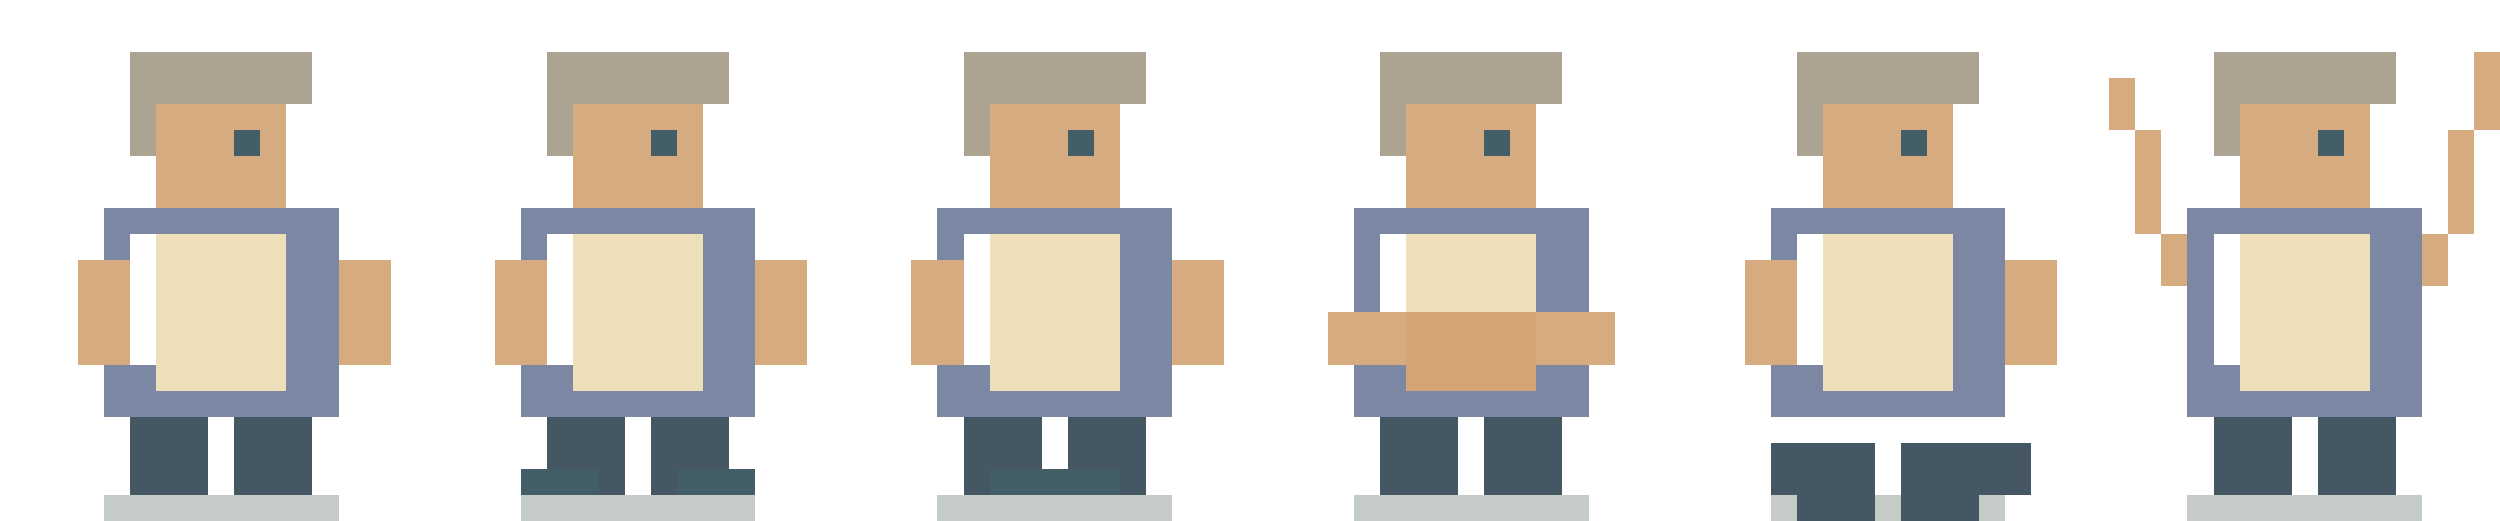
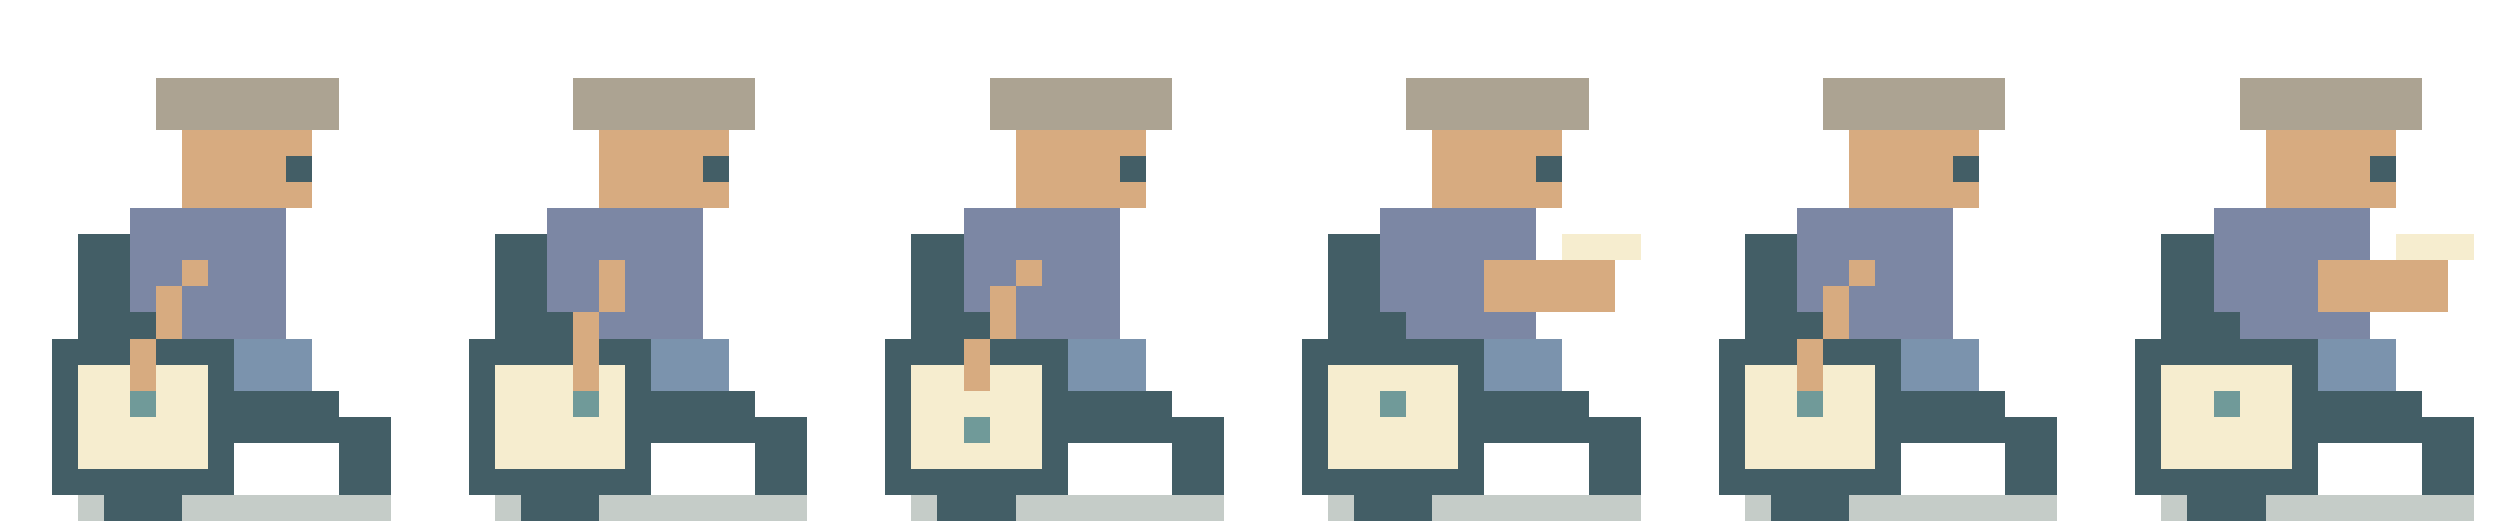
<svg xmlns="http://www.w3.org/2000/svg" width="384" height="80" viewBox="0 0 384 80" shape-rendering="crispEdges">
-   <rect x="20" y="8" width="28" height="4" fill="#aca392" />
-   <rect x="84" y="8" width="28" height="4" fill="#aca392" />
-   <rect x="148" y="8" width="28" height="4" fill="#aca392" />
-   <rect x="212" y="8" width="28" height="4" fill="#aca392" />
-   <rect x="276" y="8" width="28" height="4" fill="#aca392" />
-   <rect x="340" y="8" width="28" height="4" fill="#aca392" />
-   <rect x="380" y="8" width="4" height="4" fill="#d7ab80" />
-   <rect x="20" y="12" width="28" height="4" fill="#aca392" />
-   <rect x="84" y="12" width="28" height="4" fill="#aca392" />
-   <rect x="148" y="12" width="28" height="4" fill="#aca392" />
-   <rect x="212" y="12" width="28" height="4" fill="#aca392" />
-   <rect x="276" y="12" width="28" height="4" fill="#aca392" />
-   <rect x="324" y="12" width="4" height="4" fill="#d7ab80" />
-   <rect x="340" y="12" width="28" height="4" fill="#aca392" />
-   <rect x="380" y="12" width="4" height="4" fill="#d7ab80" />
-   <rect x="20" y="16" width="4" height="4" fill="#aca392" />
-   <rect x="24" y="16" width="20" height="4" fill="#d7ab80" />
-   <rect x="84" y="16" width="4" height="4" fill="#aca392" />
-   <rect x="88" y="16" width="20" height="4" fill="#d7ab80" />
-   <rect x="148" y="16" width="4" height="4" fill="#aca392" />
-   <rect x="152" y="16" width="20" height="4" fill="#d7ab80" />
-   <rect x="212" y="16" width="4" height="4" fill="#aca392" />
-   <rect x="216" y="16" width="20" height="4" fill="#d7ab80" />
-   <rect x="276" y="16" width="4" height="4" fill="#aca392" />
-   <rect x="280" y="16" width="20" height="4" fill="#d7ab80" />
-   <rect x="324" y="16" width="4" height="4" fill="#d7ab80" />
-   <rect x="340" y="16" width="4" height="4" fill="#aca392" />
-   <rect x="344" y="16" width="20" height="4" fill="#d7ab80" />
-   <rect x="380" y="16" width="4" height="4" fill="#d7ab80" />
-   <rect x="20" y="20" width="4" height="4" fill="#aca392" />
-   <rect x="24" y="20" width="12" height="4" fill="#d7ab80" />
-   <rect x="36" y="20" width="4" height="4" fill="#435e66" />
-   <rect x="40" y="20" width="4" height="4" fill="#d7ab80" />
-   <rect x="84" y="20" width="4" height="4" fill="#aca392" />
-   <rect x="88" y="20" width="12" height="4" fill="#d7ab80" />
-   <rect x="100" y="20" width="4" height="4" fill="#435e66" />
-   <rect x="104" y="20" width="4" height="4" fill="#d7ab80" />
-   <rect x="148" y="20" width="4" height="4" fill="#aca392" />
-   <rect x="152" y="20" width="12" height="4" fill="#d7ab80" />
-   <rect x="164" y="20" width="4" height="4" fill="#435e66" />
-   <rect x="168" y="20" width="4" height="4" fill="#d7ab80" />
-   <rect x="212" y="20" width="4" height="4" fill="#aca392" />
-   <rect x="216" y="20" width="12" height="4" fill="#d7ab80" />
-   <rect x="228" y="20" width="4" height="4" fill="#435e66" />
-   <rect x="232" y="20" width="4" height="4" fill="#d7ab80" />
-   <rect x="276" y="20" width="4" height="4" fill="#aca392" />
-   <rect x="280" y="20" width="12" height="4" fill="#d7ab80" />
-   <rect x="292" y="20" width="4" height="4" fill="#435e66" />
-   <rect x="296" y="20" width="4" height="4" fill="#d7ab80" />
-   <rect x="328" y="20" width="4" height="4" fill="#d7ab80" />
-   <rect x="340" y="20" width="4" height="4" fill="#aca392" />
-   <rect x="344" y="20" width="12" height="4" fill="#d7ab80" />
-   <rect x="356" y="20" width="4" height="4" fill="#435e66" />
-   <rect x="360" y="20" width="4" height="4" fill="#d7ab80" />
-   <rect x="376" y="20" width="4" height="4" fill="#d7ab80" />
-   <rect x="24" y="24" width="20" height="4" fill="#d7ab80" />
-   <rect x="88" y="24" width="20" height="4" fill="#d7ab80" />
-   <rect x="152" y="24" width="20" height="4" fill="#d7ab80" />
-   <rect x="216" y="24" width="20" height="4" fill="#d7ab80" />
-   <rect x="280" y="24" width="20" height="4" fill="#d7ab80" />
-   <rect x="328" y="24" width="4" height="4" fill="#d7ab80" />
-   <rect x="344" y="24" width="20" height="4" fill="#d7ab80" />
-   <rect x="376" y="24" width="4" height="4" fill="#d7ab80" />
-   <rect x="24" y="28" width="20" height="4" fill="#d7ab80" />
-   <rect x="88" y="28" width="20" height="4" fill="#d7ab80" />
-   <rect x="152" y="28" width="20" height="4" fill="#d7ab80" />
-   <rect x="216" y="28" width="20" height="4" fill="#d7ab80" />
-   <rect x="280" y="28" width="20" height="4" fill="#d7ab80" />
-   <rect x="328" y="28" width="4" height="4" fill="#d7ab80" />
-   <rect x="344" y="28" width="20" height="4" fill="#d7ab80" />
-   <rect x="376" y="28" width="4" height="4" fill="#d7ab80" />
-   <rect x="16" y="32" width="36" height="4" fill="#7c87a4" />
-   <rect x="80" y="32" width="36" height="4" fill="#7c87a4" />
-   <rect x="144" y="32" width="36" height="4" fill="#7c87a4" />
-   <rect x="208" y="32" width="36" height="4" fill="#7c87a4" />
-   <rect x="272" y="32" width="36" height="4" fill="#7c87a4" />
-   <rect x="328" y="32" width="4" height="4" fill="#d7ab80" />
-   <rect x="336" y="32" width="36" height="4" fill="#7c87a4" />
-   <rect x="376" y="32" width="4" height="4" fill="#d7ab80" />
-   <rect x="16" y="36" width="4" height="4" fill="#7c87a4" />
-   <rect x="20" y="36" width="4" height="4" fill="#ffffff22" />
-   <rect x="24" y="36" width="20" height="4" fill="#eddfba" />
-   <rect x="44" y="36" width="8" height="4" fill="#7c87a4" />
-   <rect x="80" y="36" width="4" height="4" fill="#7c87a4" />
-   <rect x="84" y="36" width="4" height="4" fill="#ffffff22" />
-   <rect x="88" y="36" width="20" height="4" fill="#eddfba" />
-   <rect x="108" y="36" width="8" height="4" fill="#7c87a4" />
-   <rect x="144" y="36" width="4" height="4" fill="#7c87a4" />
-   <rect x="148" y="36" width="4" height="4" fill="#ffffff22" />
-   <rect x="152" y="36" width="20" height="4" fill="#eddfba" />
-   <rect x="172" y="36" width="8" height="4" fill="#7c87a4" />
-   <rect x="208" y="36" width="4" height="4" fill="#7c87a4" />
-   <rect x="212" y="36" width="4" height="4" fill="#ffffff22" />
-   <rect x="216" y="36" width="20" height="4" fill="#eddfba" />
-   <rect x="236" y="36" width="8" height="4" fill="#7c87a4" />
-   <rect x="272" y="36" width="4" height="4" fill="#7c87a4" />
-   <rect x="276" y="36" width="4" height="4" fill="#ffffff22" />
-   <rect x="280" y="36" width="20" height="4" fill="#eddfba" />
-   <rect x="300" y="36" width="8" height="4" fill="#7c87a4" />
-   <rect x="332" y="36" width="4" height="4" fill="#d7ab80" />
-   <rect x="336" y="36" width="4" height="4" fill="#7c87a4" />
-   <rect x="340" y="36" width="4" height="4" fill="#ffffff22" />
-   <rect x="344" y="36" width="20" height="4" fill="#eddfba" />
-   <rect x="364" y="36" width="8" height="4" fill="#7c87a4" />
-   <rect x="372" y="36" width="4" height="4" fill="#d7ab80" />
-   <rect x="12" y="40" width="8" height="4" fill="#d7ab80" />
-   <rect x="20" y="40" width="4" height="4" fill="#ffffff22" />
-   <rect x="24" y="40" width="20" height="4" fill="#eddfba" />
-   <rect x="44" y="40" width="8" height="4" fill="#7c87a4" />
-   <rect x="52" y="40" width="8" height="4" fill="#d7ab80" />
-   <rect x="76" y="40" width="8" height="4" fill="#d7ab80" />
-   <rect x="84" y="40" width="4" height="4" fill="#ffffff22" />
-   <rect x="88" y="40" width="20" height="4" fill="#eddfba" />
-   <rect x="108" y="40" width="8" height="4" fill="#7c87a4" />
-   <rect x="116" y="40" width="8" height="4" fill="#d7ab80" />
-   <rect x="140" y="40" width="8" height="4" fill="#d7ab80" />
-   <rect x="148" y="40" width="4" height="4" fill="#ffffff22" />
-   <rect x="152" y="40" width="20" height="4" fill="#eddfba" />
-   <rect x="172" y="40" width="8" height="4" fill="#7c87a4" />
-   <rect x="180" y="40" width="8" height="4" fill="#d7ab80" />
-   <rect x="208" y="40" width="4" height="4" fill="#7c87a4" />
-   <rect x="212" y="40" width="4" height="4" fill="#ffffff22" />
-   <rect x="216" y="40" width="20" height="4" fill="#eddfba" />
-   <rect x="236" y="40" width="8" height="4" fill="#7c87a4" />
-   <rect x="268" y="40" width="8" height="4" fill="#d7ab80" />
-   <rect x="276" y="40" width="4" height="4" fill="#ffffff22" />
-   <rect x="280" y="40" width="20" height="4" fill="#eddfba" />
-   <rect x="300" y="40" width="8" height="4" fill="#7c87a4" />
-   <rect x="308" y="40" width="8" height="4" fill="#d7ab80" />
-   <rect x="332" y="40" width="4" height="4" fill="#d7ab80" />
-   <rect x="336" y="40" width="4" height="4" fill="#7c87a4" />
-   <rect x="340" y="40" width="4" height="4" fill="#ffffff22" />
-   <rect x="344" y="40" width="20" height="4" fill="#eddfba" />
-   <rect x="364" y="40" width="8" height="4" fill="#7c87a4" />
-   <rect x="372" y="40" width="4" height="4" fill="#d7ab80" />
-   <rect x="12" y="44" width="8" height="4" fill="#d7ab80" />
-   <rect x="20" y="44" width="4" height="4" fill="#ffffff22" />
-   <rect x="24" y="44" width="20" height="4" fill="#eddfba" />
-   <rect x="44" y="44" width="8" height="4" fill="#7c87a4" />
-   <rect x="52" y="44" width="8" height="4" fill="#d7ab80" />
-   <rect x="76" y="44" width="8" height="4" fill="#d7ab80" />
-   <rect x="84" y="44" width="4" height="4" fill="#ffffff22" />
-   <rect x="88" y="44" width="20" height="4" fill="#eddfba" />
-   <rect x="108" y="44" width="8" height="4" fill="#7c87a4" />
-   <rect x="116" y="44" width="8" height="4" fill="#d7ab80" />
-   <rect x="140" y="44" width="8" height="4" fill="#d7ab80" />
-   <rect x="148" y="44" width="4" height="4" fill="#ffffff22" />
-   <rect x="152" y="44" width="20" height="4" fill="#eddfba" />
-   <rect x="172" y="44" width="8" height="4" fill="#7c87a4" />
-   <rect x="180" y="44" width="8" height="4" fill="#d7ab80" />
-   <rect x="208" y="44" width="4" height="4" fill="#7c87a4" />
-   <rect x="212" y="44" width="4" height="4" fill="#ffffff22" />
-   <rect x="216" y="44" width="20" height="4" fill="#eddfba" />
-   <rect x="236" y="44" width="8" height="4" fill="#7c87a4" />
-   <rect x="268" y="44" width="8" height="4" fill="#d7ab80" />
-   <rect x="276" y="44" width="4" height="4" fill="#ffffff22" />
-   <rect x="280" y="44" width="20" height="4" fill="#eddfba" />
-   <rect x="300" y="44" width="8" height="4" fill="#7c87a4" />
-   <rect x="308" y="44" width="8" height="4" fill="#d7ab80" />
-   <rect x="336" y="44" width="4" height="4" fill="#7c87a4" />
-   <rect x="340" y="44" width="4" height="4" fill="#ffffff22" />
-   <rect x="344" y="44" width="20" height="4" fill="#eddfba" />
-   <rect x="364" y="44" width="8" height="4" fill="#7c87a4" />
-   <rect x="12" y="48" width="8" height="4" fill="#d7ab80" />
-   <rect x="20" y="48" width="4" height="4" fill="#ffffff22" />
-   <rect x="24" y="48" width="20" height="4" fill="#eddfba" />
-   <rect x="44" y="48" width="8" height="4" fill="#7c87a4" />
-   <rect x="52" y="48" width="8" height="4" fill="#d7ab80" />
-   <rect x="76" y="48" width="8" height="4" fill="#d7ab80" />
-   <rect x="84" y="48" width="4" height="4" fill="#ffffff22" />
-   <rect x="88" y="48" width="20" height="4" fill="#eddfba" />
-   <rect x="108" y="48" width="8" height="4" fill="#7c87a4" />
-   <rect x="116" y="48" width="8" height="4" fill="#d7ab80" />
-   <rect x="140" y="48" width="8" height="4" fill="#d7ab80" />
-   <rect x="148" y="48" width="4" height="4" fill="#ffffff22" />
-   <rect x="152" y="48" width="20" height="4" fill="#eddfba" />
-   <rect x="172" y="48" width="8" height="4" fill="#7c87a4" />
-   <rect x="180" y="48" width="8" height="4" fill="#d7ab80" />
-   <rect x="204" y="48" width="12" height="4" fill="#d7ab80" />
-   <rect x="216" y="48" width="20" height="4" fill="#d3a475" />
-   <rect x="236" y="48" width="12" height="4" fill="#d7ab80" />
-   <rect x="268" y="48" width="8" height="4" fill="#d7ab80" />
-   <rect x="276" y="48" width="4" height="4" fill="#ffffff22" />
-   <rect x="280" y="48" width="20" height="4" fill="#eddfba" />
-   <rect x="300" y="48" width="8" height="4" fill="#7c87a4" />
-   <rect x="308" y="48" width="8" height="4" fill="#d7ab80" />
-   <rect x="336" y="48" width="4" height="4" fill="#7c87a4" />
-   <rect x="340" y="48" width="4" height="4" fill="#ffffff22" />
-   <rect x="344" y="48" width="20" height="4" fill="#eddfba" />
-   <rect x="364" y="48" width="8" height="4" fill="#7c87a4" />
-   <rect x="12" y="52" width="8" height="4" fill="#d7ab80" />
-   <rect x="20" y="52" width="4" height="4" fill="#ffffff22" />
-   <rect x="24" y="52" width="20" height="4" fill="#eddfba" />
-   <rect x="44" y="52" width="8" height="4" fill="#7c87a4" />
-   <rect x="52" y="52" width="8" height="4" fill="#d7ab80" />
-   <rect x="76" y="52" width="8" height="4" fill="#d7ab80" />
-   <rect x="84" y="52" width="4" height="4" fill="#ffffff22" />
-   <rect x="88" y="52" width="20" height="4" fill="#eddfba" />
-   <rect x="108" y="52" width="8" height="4" fill="#7c87a4" />
-   <rect x="116" y="52" width="8" height="4" fill="#d7ab80" />
-   <rect x="140" y="52" width="8" height="4" fill="#d7ab80" />
-   <rect x="148" y="52" width="4" height="4" fill="#ffffff22" />
-   <rect x="152" y="52" width="20" height="4" fill="#eddfba" />
-   <rect x="172" y="52" width="8" height="4" fill="#7c87a4" />
-   <rect x="180" y="52" width="8" height="4" fill="#d7ab80" />
-   <rect x="204" y="52" width="12" height="4" fill="#d7ab80" />
-   <rect x="216" y="52" width="20" height="4" fill="#d3a475" />
-   <rect x="236" y="52" width="12" height="4" fill="#d7ab80" />
-   <rect x="268" y="52" width="8" height="4" fill="#d7ab80" />
-   <rect x="276" y="52" width="4" height="4" fill="#ffffff22" />
-   <rect x="280" y="52" width="20" height="4" fill="#eddfba" />
-   <rect x="300" y="52" width="8" height="4" fill="#7c87a4" />
-   <rect x="308" y="52" width="8" height="4" fill="#d7ab80" />
-   <rect x="336" y="52" width="4" height="4" fill="#7c87a4" />
-   <rect x="340" y="52" width="4" height="4" fill="#ffffff22" />
-   <rect x="344" y="52" width="20" height="4" fill="#eddfba" />
-   <rect x="364" y="52" width="8" height="4" fill="#7c87a4" />
-   <rect x="16" y="56" width="8" height="4" fill="#7c87a4" />
-   <rect x="24" y="56" width="20" height="4" fill="#eddfba" />
-   <rect x="44" y="56" width="8" height="4" fill="#7c87a4" />
-   <rect x="80" y="56" width="8" height="4" fill="#7c87a4" />
-   <rect x="88" y="56" width="20" height="4" fill="#eddfba" />
-   <rect x="108" y="56" width="8" height="4" fill="#7c87a4" />
-   <rect x="144" y="56" width="8" height="4" fill="#7c87a4" />
-   <rect x="152" y="56" width="20" height="4" fill="#eddfba" />
-   <rect x="172" y="56" width="8" height="4" fill="#7c87a4" />
-   <rect x="208" y="56" width="8" height="4" fill="#7c87a4" />
-   <rect x="216" y="56" width="20" height="4" fill="#d3a475" />
-   <rect x="236" y="56" width="8" height="4" fill="#7c87a4" />
-   <rect x="272" y="56" width="8" height="4" fill="#7c87a4" />
-   <rect x="280" y="56" width="20" height="4" fill="#eddfba" />
-   <rect x="300" y="56" width="8" height="4" fill="#7c87a4" />
-   <rect x="336" y="56" width="8" height="4" fill="#7c87a4" />
-   <rect x="344" y="56" width="20" height="4" fill="#eddfba" />
-   <rect x="364" y="56" width="8" height="4" fill="#7c87a4" />
-   <rect x="16" y="60" width="36" height="4" fill="#7c87a4" />
-   <rect x="80" y="60" width="36" height="4" fill="#7c87a4" />
-   <rect x="144" y="60" width="36" height="4" fill="#7c87a4" />
-   <rect x="208" y="60" width="36" height="4" fill="#7c87a4" />
-   <rect x="272" y="60" width="36" height="4" fill="#7c87a4" />
-   <rect x="336" y="60" width="36" height="4" fill="#7c87a4" />
-   <rect x="20" y="64" width="12" height="4" fill="#465764" />
-   <rect x="36" y="64" width="12" height="4" fill="#465764" />
-   <rect x="84" y="64" width="12" height="4" fill="#465764" />
-   <rect x="100" y="64" width="12" height="4" fill="#465764" />
-   <rect x="148" y="64" width="12" height="4" fill="#465764" />
-   <rect x="164" y="64" width="12" height="4" fill="#465764" />
-   <rect x="212" y="64" width="12" height="4" fill="#465764" />
-   <rect x="228" y="64" width="12" height="4" fill="#465764" />
-   <rect x="340" y="64" width="12" height="4" fill="#465764" />
-   <rect x="356" y="64" width="12" height="4" fill="#465764" />
-   <rect x="20" y="68" width="12" height="4" fill="#465764" />
-   <rect x="36" y="68" width="12" height="4" fill="#465764" />
-   <rect x="84" y="68" width="12" height="4" fill="#465764" />
-   <rect x="100" y="68" width="12" height="4" fill="#465764" />
-   <rect x="148" y="68" width="12" height="4" fill="#465764" />
-   <rect x="164" y="68" width="12" height="4" fill="#465764" />
-   <rect x="212" y="68" width="12" height="4" fill="#465764" />
-   <rect x="228" y="68" width="12" height="4" fill="#465764" />
-   <rect x="272" y="68" width="16" height="4" fill="#465764" />
-   <rect x="292" y="68" width="20" height="4" fill="#465764" />
-   <rect x="340" y="68" width="12" height="4" fill="#465764" />
-   <rect x="356" y="68" width="12" height="4" fill="#465764" />
-   <rect x="20" y="72" width="12" height="4" fill="#465764" />
-   <rect x="36" y="72" width="12" height="4" fill="#465764" />
-   <rect x="80" y="72" width="12" height="4" fill="#435e66" />
-   <rect x="92" y="72" width="4" height="4" fill="#465764" />
-   <rect x="100" y="72" width="4" height="4" fill="#465764" />
-   <rect x="104" y="72" width="12" height="4" fill="#435e66" />
-   <rect x="148" y="72" width="4" height="4" fill="#465764" />
-   <rect x="152" y="72" width="20" height="4" fill="#435e66" />
-   <rect x="172" y="72" width="4" height="4" fill="#465764" />
-   <rect x="212" y="72" width="12" height="4" fill="#465764" />
-   <rect x="228" y="72" width="12" height="4" fill="#465764" />
-   <rect x="272" y="72" width="16" height="4" fill="#465764" />
-   <rect x="292" y="72" width="20" height="4" fill="#465764" />
-   <rect x="340" y="72" width="12" height="4" fill="#465764" />
-   <rect x="356" y="72" width="12" height="4" fill="#465764" />
-   <rect x="16" y="76" width="36" height="4" fill="#52665b55" />
-   <rect x="80" y="76" width="36" height="4" fill="#52665b55" />
-   <rect x="144" y="76" width="36" height="4" fill="#52665b55" />
-   <rect x="208" y="76" width="36" height="4" fill="#52665b55" />
-   <rect x="272" y="76" width="4" height="4" fill="#52665b55" />
-   <rect x="276" y="76" width="12" height="4" fill="#465764" />
-   <rect x="288" y="76" width="4" height="4" fill="#52665b55" />
-   <rect x="292" y="76" width="12" height="4" fill="#465764" />
-   <rect x="304" y="76" width="4" height="4" fill="#52665b55" />
-   <rect x="336" y="76" width="36" height="4" fill="#52665b55" />
+   <rect x="24" y="12" width="28" height="4" fill="#aca392" />
+   <rect x="88" y="12" width="28" height="4" fill="#aca392" />
+   <rect x="152" y="12" width="28" height="4" fill="#aca392" />
+   <rect x="216" y="12" width="28" height="4" fill="#aca392" />
+   <rect x="280" y="12" width="28" height="4" fill="#aca392" />
+   <rect x="344" y="12" width="28" height="4" fill="#aca392" />
+   <rect x="24" y="16" width="28" height="4" fill="#aca392" />
+   <rect x="88" y="16" width="28" height="4" fill="#aca392" />
+   <rect x="152" y="16" width="28" height="4" fill="#aca392" />
+   <rect x="216" y="16" width="28" height="4" fill="#aca392" />
+   <rect x="280" y="16" width="28" height="4" fill="#aca392" />
+   <rect x="344" y="16" width="28" height="4" fill="#aca392" />
+   <rect x="28" y="20" width="20" height="4" fill="#d7ab80" />
+   <rect x="92" y="20" width="20" height="4" fill="#d7ab80" />
+   <rect x="156" y="20" width="20" height="4" fill="#d7ab80" />
+   <rect x="220" y="20" width="20" height="4" fill="#d7ab80" />
+   <rect x="284" y="20" width="20" height="4" fill="#d7ab80" />
+   <rect x="348" y="20" width="20" height="4" fill="#d7ab80" />
+   <rect x="28" y="24" width="16" height="4" fill="#d7ab80" />
+   <rect x="44" y="24" width="4" height="4" fill="#435e66" />
+   <rect x="92" y="24" width="16" height="4" fill="#d7ab80" />
+   <rect x="108" y="24" width="4" height="4" fill="#435e66" />
+   <rect x="156" y="24" width="16" height="4" fill="#d7ab80" />
+   <rect x="172" y="24" width="4" height="4" fill="#435e66" />
+   <rect x="220" y="24" width="16" height="4" fill="#d7ab80" />
+   <rect x="236" y="24" width="4" height="4" fill="#435e66" />
+   <rect x="284" y="24" width="16" height="4" fill="#d7ab80" />
+   <rect x="300" y="24" width="4" height="4" fill="#435e66" />
+   <rect x="348" y="24" width="16" height="4" fill="#d7ab80" />
+   <rect x="364" y="24" width="4" height="4" fill="#435e66" />
+   <rect x="28" y="28" width="20" height="4" fill="#d7ab80" />
+   <rect x="92" y="28" width="20" height="4" fill="#d7ab80" />
+   <rect x="156" y="28" width="20" height="4" fill="#d7ab80" />
+   <rect x="220" y="28" width="20" height="4" fill="#d7ab80" />
+   <rect x="284" y="28" width="20" height="4" fill="#d7ab80" />
+   <rect x="348" y="28" width="20" height="4" fill="#d7ab80" />
+   <rect x="20" y="32" width="24" height="4" fill="#7c87a4" />
+   <rect x="84" y="32" width="24" height="4" fill="#7c87a4" />
+   <rect x="148" y="32" width="24" height="4" fill="#7c87a4" />
+   <rect x="212" y="32" width="24" height="4" fill="#7c87a4" />
+   <rect x="276" y="32" width="24" height="4" fill="#7c87a4" />
+   <rect x="340" y="32" width="24" height="4" fill="#7c87a4" />
+   <rect x="12" y="36" width="8" height="4" fill="#435e66" />
+   <rect x="20" y="36" width="24" height="4" fill="#7c87a4" />
+   <rect x="76" y="36" width="8" height="4" fill="#435e66" />
+   <rect x="84" y="36" width="24" height="4" fill="#7c87a4" />
+   <rect x="140" y="36" width="8" height="4" fill="#435e66" />
+   <rect x="148" y="36" width="24" height="4" fill="#7c87a4" />
+   <rect x="204" y="36" width="8" height="4" fill="#435e66" />
+   <rect x="212" y="36" width="24" height="4" fill="#7c87a4" />
+   <rect x="240" y="36" width="12" height="4" fill="#f6edcf" />
+   <rect x="268" y="36" width="8" height="4" fill="#435e66" />
+   <rect x="276" y="36" width="24" height="4" fill="#7c87a4" />
+   <rect x="332" y="36" width="8" height="4" fill="#435e66" />
+   <rect x="340" y="36" width="24" height="4" fill="#7c87a4" />
+   <rect x="368" y="36" width="12" height="4" fill="#f6edcf" />
+   <rect x="12" y="40" width="8" height="4" fill="#435e66" />
+   <rect x="20" y="40" width="8" height="4" fill="#7c87a4" />
+   <rect x="28" y="40" width="4" height="4" fill="#d7ab80" />
+   <rect x="32" y="40" width="12" height="4" fill="#7c87a4" />
+   <rect x="76" y="40" width="8" height="4" fill="#435e66" />
+   <rect x="84" y="40" width="8" height="4" fill="#7c87a4" />
+   <rect x="92" y="40" width="4" height="4" fill="#d7ab80" />
+   <rect x="96" y="40" width="12" height="4" fill="#7c87a4" />
+   <rect x="140" y="40" width="8" height="4" fill="#435e66" />
+   <rect x="148" y="40" width="8" height="4" fill="#7c87a4" />
+   <rect x="156" y="40" width="4" height="4" fill="#d7ab80" />
+   <rect x="160" y="40" width="12" height="4" fill="#7c87a4" />
+   <rect x="204" y="40" width="8" height="4" fill="#435e66" />
+   <rect x="212" y="40" width="16" height="4" fill="#7c87a4" />
+   <rect x="228" y="40" width="20" height="4" fill="#d7ab80" />
+   <rect x="268" y="40" width="8" height="4" fill="#435e66" />
+   <rect x="276" y="40" width="8" height="4" fill="#7c87a4" />
+   <rect x="284" y="40" width="4" height="4" fill="#d7ab80" />
+   <rect x="288" y="40" width="12" height="4" fill="#7c87a4" />
+   <rect x="332" y="40" width="8" height="4" fill="#435e66" />
+   <rect x="340" y="40" width="16" height="4" fill="#7c87a4" />
+   <rect x="356" y="40" width="20" height="4" fill="#d7ab80" />
+   <rect x="12" y="44" width="8" height="4" fill="#435e66" />
+   <rect x="20" y="44" width="4" height="4" fill="#7c87a4" />
+   <rect x="24" y="44" width="4" height="4" fill="#d7ab80" />
+   <rect x="28" y="44" width="16" height="4" fill="#7c87a4" />
+   <rect x="76" y="44" width="8" height="4" fill="#435e66" />
+   <rect x="84" y="44" width="8" height="4" fill="#7c87a4" />
+   <rect x="92" y="44" width="4" height="4" fill="#d7ab80" />
+   <rect x="96" y="44" width="12" height="4" fill="#7c87a4" />
+   <rect x="140" y="44" width="8" height="4" fill="#435e66" />
+   <rect x="148" y="44" width="4" height="4" fill="#7c87a4" />
+   <rect x="152" y="44" width="4" height="4" fill="#d7ab80" />
+   <rect x="156" y="44" width="16" height="4" fill="#7c87a4" />
+   <rect x="204" y="44" width="8" height="4" fill="#435e66" />
+   <rect x="212" y="44" width="16" height="4" fill="#7c87a4" />
+   <rect x="228" y="44" width="20" height="4" fill="#d7ab80" />
+   <rect x="268" y="44" width="8" height="4" fill="#435e66" />
+   <rect x="276" y="44" width="4" height="4" fill="#7c87a4" />
+   <rect x="280" y="44" width="4" height="4" fill="#d7ab80" />
+   <rect x="284" y="44" width="16" height="4" fill="#7c87a4" />
+   <rect x="332" y="44" width="8" height="4" fill="#435e66" />
+   <rect x="340" y="44" width="16" height="4" fill="#7c87a4" />
+   <rect x="356" y="44" width="20" height="4" fill="#d7ab80" />
+   <rect x="12" y="48" width="12" height="4" fill="#435e66" />
+   <rect x="24" y="48" width="4" height="4" fill="#d7ab80" />
+   <rect x="28" y="48" width="16" height="4" fill="#7c87a4" />
+   <rect x="76" y="48" width="12" height="4" fill="#435e66" />
+   <rect x="88" y="48" width="4" height="4" fill="#d7ab80" />
+   <rect x="92" y="48" width="16" height="4" fill="#7c87a4" />
+   <rect x="140" y="48" width="12" height="4" fill="#435e66" />
+   <rect x="152" y="48" width="4" height="4" fill="#d7ab80" />
+   <rect x="156" y="48" width="16" height="4" fill="#7c87a4" />
+   <rect x="204" y="48" width="12" height="4" fill="#435e66" />
+   <rect x="216" y="48" width="20" height="4" fill="#7c87a4" />
+   <rect x="268" y="48" width="12" height="4" fill="#435e66" />
+   <rect x="280" y="48" width="4" height="4" fill="#d7ab80" />
+   <rect x="284" y="48" width="16" height="4" fill="#7c87a4" />
+   <rect x="332" y="48" width="12" height="4" fill="#435e66" />
+   <rect x="344" y="48" width="20" height="4" fill="#7c87a4" />
+   <rect x="8" y="52" width="12" height="4" fill="#435e66" />
+   <rect x="20" y="52" width="4" height="4" fill="#d7ab80" />
+   <rect x="24" y="52" width="12" height="4" fill="#435e66" />
+   <rect x="36" y="52" width="12" height="4" fill="#7b93ad" />
+   <rect x="72" y="52" width="16" height="4" fill="#435e66" />
+   <rect x="88" y="52" width="4" height="4" fill="#d7ab80" />
+   <rect x="92" y="52" width="8" height="4" fill="#435e66" />
+   <rect x="100" y="52" width="12" height="4" fill="#7b93ad" />
+   <rect x="136" y="52" width="12" height="4" fill="#435e66" />
+   <rect x="148" y="52" width="4" height="4" fill="#d7ab80" />
+   <rect x="152" y="52" width="12" height="4" fill="#435e66" />
+   <rect x="164" y="52" width="12" height="4" fill="#7b93ad" />
+   <rect x="200" y="52" width="28" height="4" fill="#435e66" />
+   <rect x="228" y="52" width="12" height="4" fill="#7b93ad" />
+   <rect x="264" y="52" width="12" height="4" fill="#435e66" />
+   <rect x="276" y="52" width="4" height="4" fill="#d7ab80" />
+   <rect x="280" y="52" width="12" height="4" fill="#435e66" />
+   <rect x="292" y="52" width="12" height="4" fill="#7b93ad" />
+   <rect x="328" y="52" width="28" height="4" fill="#435e66" />
+   <rect x="356" y="52" width="12" height="4" fill="#7b93ad" />
+   <rect x="8" y="56" width="4" height="4" fill="#435e66" />
+   <rect x="12" y="56" width="8" height="4" fill="#f6edcf" />
+   <rect x="20" y="56" width="4" height="4" fill="#d7ab80" />
+   <rect x="24" y="56" width="8" height="4" fill="#f6edcf" />
+   <rect x="32" y="56" width="4" height="4" fill="#435e66" />
+   <rect x="36" y="56" width="12" height="4" fill="#7b93ad" />
+   <rect x="72" y="56" width="4" height="4" fill="#435e66" />
+   <rect x="76" y="56" width="12" height="4" fill="#f6edcf" />
+   <rect x="88" y="56" width="4" height="4" fill="#d7ab80" />
+   <rect x="92" y="56" width="4" height="4" fill="#f6edcf" />
+   <rect x="96" y="56" width="4" height="4" fill="#435e66" />
+   <rect x="100" y="56" width="12" height="4" fill="#7b93ad" />
+   <rect x="136" y="56" width="4" height="4" fill="#435e66" />
+   <rect x="140" y="56" width="8" height="4" fill="#f6edcf" />
+   <rect x="148" y="56" width="4" height="4" fill="#d7ab80" />
+   <rect x="152" y="56" width="8" height="4" fill="#f6edcf" />
+   <rect x="160" y="56" width="4" height="4" fill="#435e66" />
+   <rect x="164" y="56" width="12" height="4" fill="#7b93ad" />
+   <rect x="200" y="56" width="4" height="4" fill="#435e66" />
+   <rect x="204" y="56" width="20" height="4" fill="#f6edcf" />
+   <rect x="224" y="56" width="4" height="4" fill="#435e66" />
+   <rect x="228" y="56" width="12" height="4" fill="#7b93ad" />
+   <rect x="264" y="56" width="4" height="4" fill="#435e66" />
+   <rect x="268" y="56" width="8" height="4" fill="#f6edcf" />
+   <rect x="276" y="56" width="4" height="4" fill="#d7ab80" />
+   <rect x="280" y="56" width="8" height="4" fill="#f6edcf" />
+   <rect x="288" y="56" width="4" height="4" fill="#435e66" />
+   <rect x="292" y="56" width="12" height="4" fill="#7b93ad" />
+   <rect x="328" y="56" width="4" height="4" fill="#435e66" />
+   <rect x="332" y="56" width="20" height="4" fill="#f6edcf" />
+   <rect x="352" y="56" width="4" height="4" fill="#435e66" />
+   <rect x="356" y="56" width="12" height="4" fill="#7b93ad" />
+   <rect x="8" y="60" width="4" height="4" fill="#435e66" />
+   <rect x="12" y="60" width="8" height="4" fill="#f6edcf" />
+   <rect x="20" y="60" width="4" height="4" fill="#709a99" />
+   <rect x="24" y="60" width="8" height="4" fill="#f6edcf" />
+   <rect x="32" y="60" width="20" height="4" fill="#435e66" />
+   <rect x="72" y="60" width="4" height="4" fill="#435e66" />
+   <rect x="76" y="60" width="12" height="4" fill="#f6edcf" />
+   <rect x="88" y="60" width="4" height="4" fill="#709a99" />
+   <rect x="92" y="60" width="4" height="4" fill="#f6edcf" />
+   <rect x="96" y="60" width="20" height="4" fill="#435e66" />
+   <rect x="136" y="60" width="4" height="4" fill="#435e66" />
+   <rect x="140" y="60" width="20" height="4" fill="#f6edcf" />
+   <rect x="160" y="60" width="20" height="4" fill="#435e66" />
+   <rect x="200" y="60" width="4" height="4" fill="#435e66" />
+   <rect x="204" y="60" width="8" height="4" fill="#f6edcf" />
+   <rect x="212" y="60" width="4" height="4" fill="#709a99" />
+   <rect x="216" y="60" width="8" height="4" fill="#f6edcf" />
+   <rect x="224" y="60" width="20" height="4" fill="#435e66" />
+   <rect x="264" y="60" width="4" height="4" fill="#435e66" />
+   <rect x="268" y="60" width="8" height="4" fill="#f6edcf" />
+   <rect x="276" y="60" width="4" height="4" fill="#709a99" />
+   <rect x="280" y="60" width="8" height="4" fill="#f6edcf" />
+   <rect x="288" y="60" width="20" height="4" fill="#435e66" />
+   <rect x="328" y="60" width="4" height="4" fill="#435e66" />
+   <rect x="332" y="60" width="8" height="4" fill="#f6edcf" />
+   <rect x="340" y="60" width="4" height="4" fill="#709a99" />
+   <rect x="344" y="60" width="8" height="4" fill="#f6edcf" />
+   <rect x="352" y="60" width="20" height="4" fill="#435e66" />
+   <rect x="8" y="64" width="4" height="4" fill="#435e66" />
+   <rect x="12" y="64" width="20" height="4" fill="#f6edcf" />
+   <rect x="32" y="64" width="28" height="4" fill="#435e66" />
+   <rect x="72" y="64" width="4" height="4" fill="#435e66" />
+   <rect x="76" y="64" width="20" height="4" fill="#f6edcf" />
+   <rect x="96" y="64" width="28" height="4" fill="#435e66" />
+   <rect x="136" y="64" width="4" height="4" fill="#435e66" />
+   <rect x="140" y="64" width="8" height="4" fill="#f6edcf" />
+   <rect x="148" y="64" width="4" height="4" fill="#709a99" />
+   <rect x="152" y="64" width="8" height="4" fill="#f6edcf" />
+   <rect x="160" y="64" width="28" height="4" fill="#435e66" />
+   <rect x="200" y="64" width="4" height="4" fill="#435e66" />
+   <rect x="204" y="64" width="20" height="4" fill="#f6edcf" />
+   <rect x="224" y="64" width="28" height="4" fill="#435e66" />
+   <rect x="264" y="64" width="4" height="4" fill="#435e66" />
+   <rect x="268" y="64" width="20" height="4" fill="#f6edcf" />
+   <rect x="288" y="64" width="28" height="4" fill="#435e66" />
+   <rect x="328" y="64" width="4" height="4" fill="#435e66" />
+   <rect x="332" y="64" width="20" height="4" fill="#f6edcf" />
+   <rect x="352" y="64" width="28" height="4" fill="#435e66" />
+   <rect x="8" y="68" width="4" height="4" fill="#435e66" />
+   <rect x="12" y="68" width="20" height="4" fill="#f6edcf" />
+   <rect x="32" y="68" width="4" height="4" fill="#435e66" />
+   <rect x="52" y="68" width="8" height="4" fill="#435e66" />
+   <rect x="72" y="68" width="4" height="4" fill="#435e66" />
+   <rect x="76" y="68" width="20" height="4" fill="#f6edcf" />
+   <rect x="96" y="68" width="4" height="4" fill="#435e66" />
+   <rect x="116" y="68" width="8" height="4" fill="#435e66" />
+   <rect x="136" y="68" width="4" height="4" fill="#435e66" />
+   <rect x="140" y="68" width="20" height="4" fill="#f6edcf" />
+   <rect x="160" y="68" width="4" height="4" fill="#435e66" />
+   <rect x="180" y="68" width="8" height="4" fill="#435e66" />
+   <rect x="200" y="68" width="4" height="4" fill="#435e66" />
+   <rect x="204" y="68" width="20" height="4" fill="#f6edcf" />
+   <rect x="224" y="68" width="4" height="4" fill="#435e66" />
+   <rect x="244" y="68" width="8" height="4" fill="#435e66" />
+   <rect x="264" y="68" width="4" height="4" fill="#435e66" />
+   <rect x="268" y="68" width="20" height="4" fill="#f6edcf" />
+   <rect x="288" y="68" width="4" height="4" fill="#435e66" />
+   <rect x="308" y="68" width="8" height="4" fill="#435e66" />
+   <rect x="328" y="68" width="4" height="4" fill="#435e66" />
+   <rect x="332" y="68" width="20" height="4" fill="#f6edcf" />
+   <rect x="352" y="68" width="4" height="4" fill="#435e66" />
+   <rect x="372" y="68" width="8" height="4" fill="#435e66" />
+   <rect x="8" y="72" width="28" height="4" fill="#435e66" />
+   <rect x="52" y="72" width="8" height="4" fill="#435e66" />
+   <rect x="72" y="72" width="28" height="4" fill="#435e66" />
+   <rect x="116" y="72" width="8" height="4" fill="#435e66" />
+   <rect x="136" y="72" width="28" height="4" fill="#435e66" />
+   <rect x="180" y="72" width="8" height="4" fill="#435e66" />
+   <rect x="200" y="72" width="28" height="4" fill="#435e66" />
+   <rect x="244" y="72" width="8" height="4" fill="#435e66" />
+   <rect x="264" y="72" width="28" height="4" fill="#435e66" />
+   <rect x="308" y="72" width="8" height="4" fill="#435e66" />
+   <rect x="328" y="72" width="28" height="4" fill="#435e66" />
+   <rect x="372" y="72" width="8" height="4" fill="#435e66" />
+   <rect x="12" y="76" width="4" height="4" fill="#52665b55" />
+   <rect x="16" y="76" width="12" height="4" fill="#435e66" />
+   <rect x="28" y="76" width="32" height="4" fill="#52665b55" />
+   <rect x="76" y="76" width="4" height="4" fill="#52665b55" />
+   <rect x="80" y="76" width="12" height="4" fill="#435e66" />
+   <rect x="92" y="76" width="32" height="4" fill="#52665b55" />
+   <rect x="140" y="76" width="4" height="4" fill="#52665b55" />
+   <rect x="144" y="76" width="12" height="4" fill="#435e66" />
+   <rect x="156" y="76" width="32" height="4" fill="#52665b55" />
+   <rect x="204" y="76" width="4" height="4" fill="#52665b55" />
+   <rect x="208" y="76" width="12" height="4" fill="#435e66" />
+   <rect x="220" y="76" width="32" height="4" fill="#52665b55" />
+   <rect x="268" y="76" width="4" height="4" fill="#52665b55" />
+   <rect x="272" y="76" width="12" height="4" fill="#435e66" />
+   <rect x="284" y="76" width="32" height="4" fill="#52665b55" />
+   <rect x="332" y="76" width="4" height="4" fill="#52665b55" />
+   <rect x="336" y="76" width="12" height="4" fill="#435e66" />
+   <rect x="348" y="76" width="32" height="4" fill="#52665b55" />
</svg>
